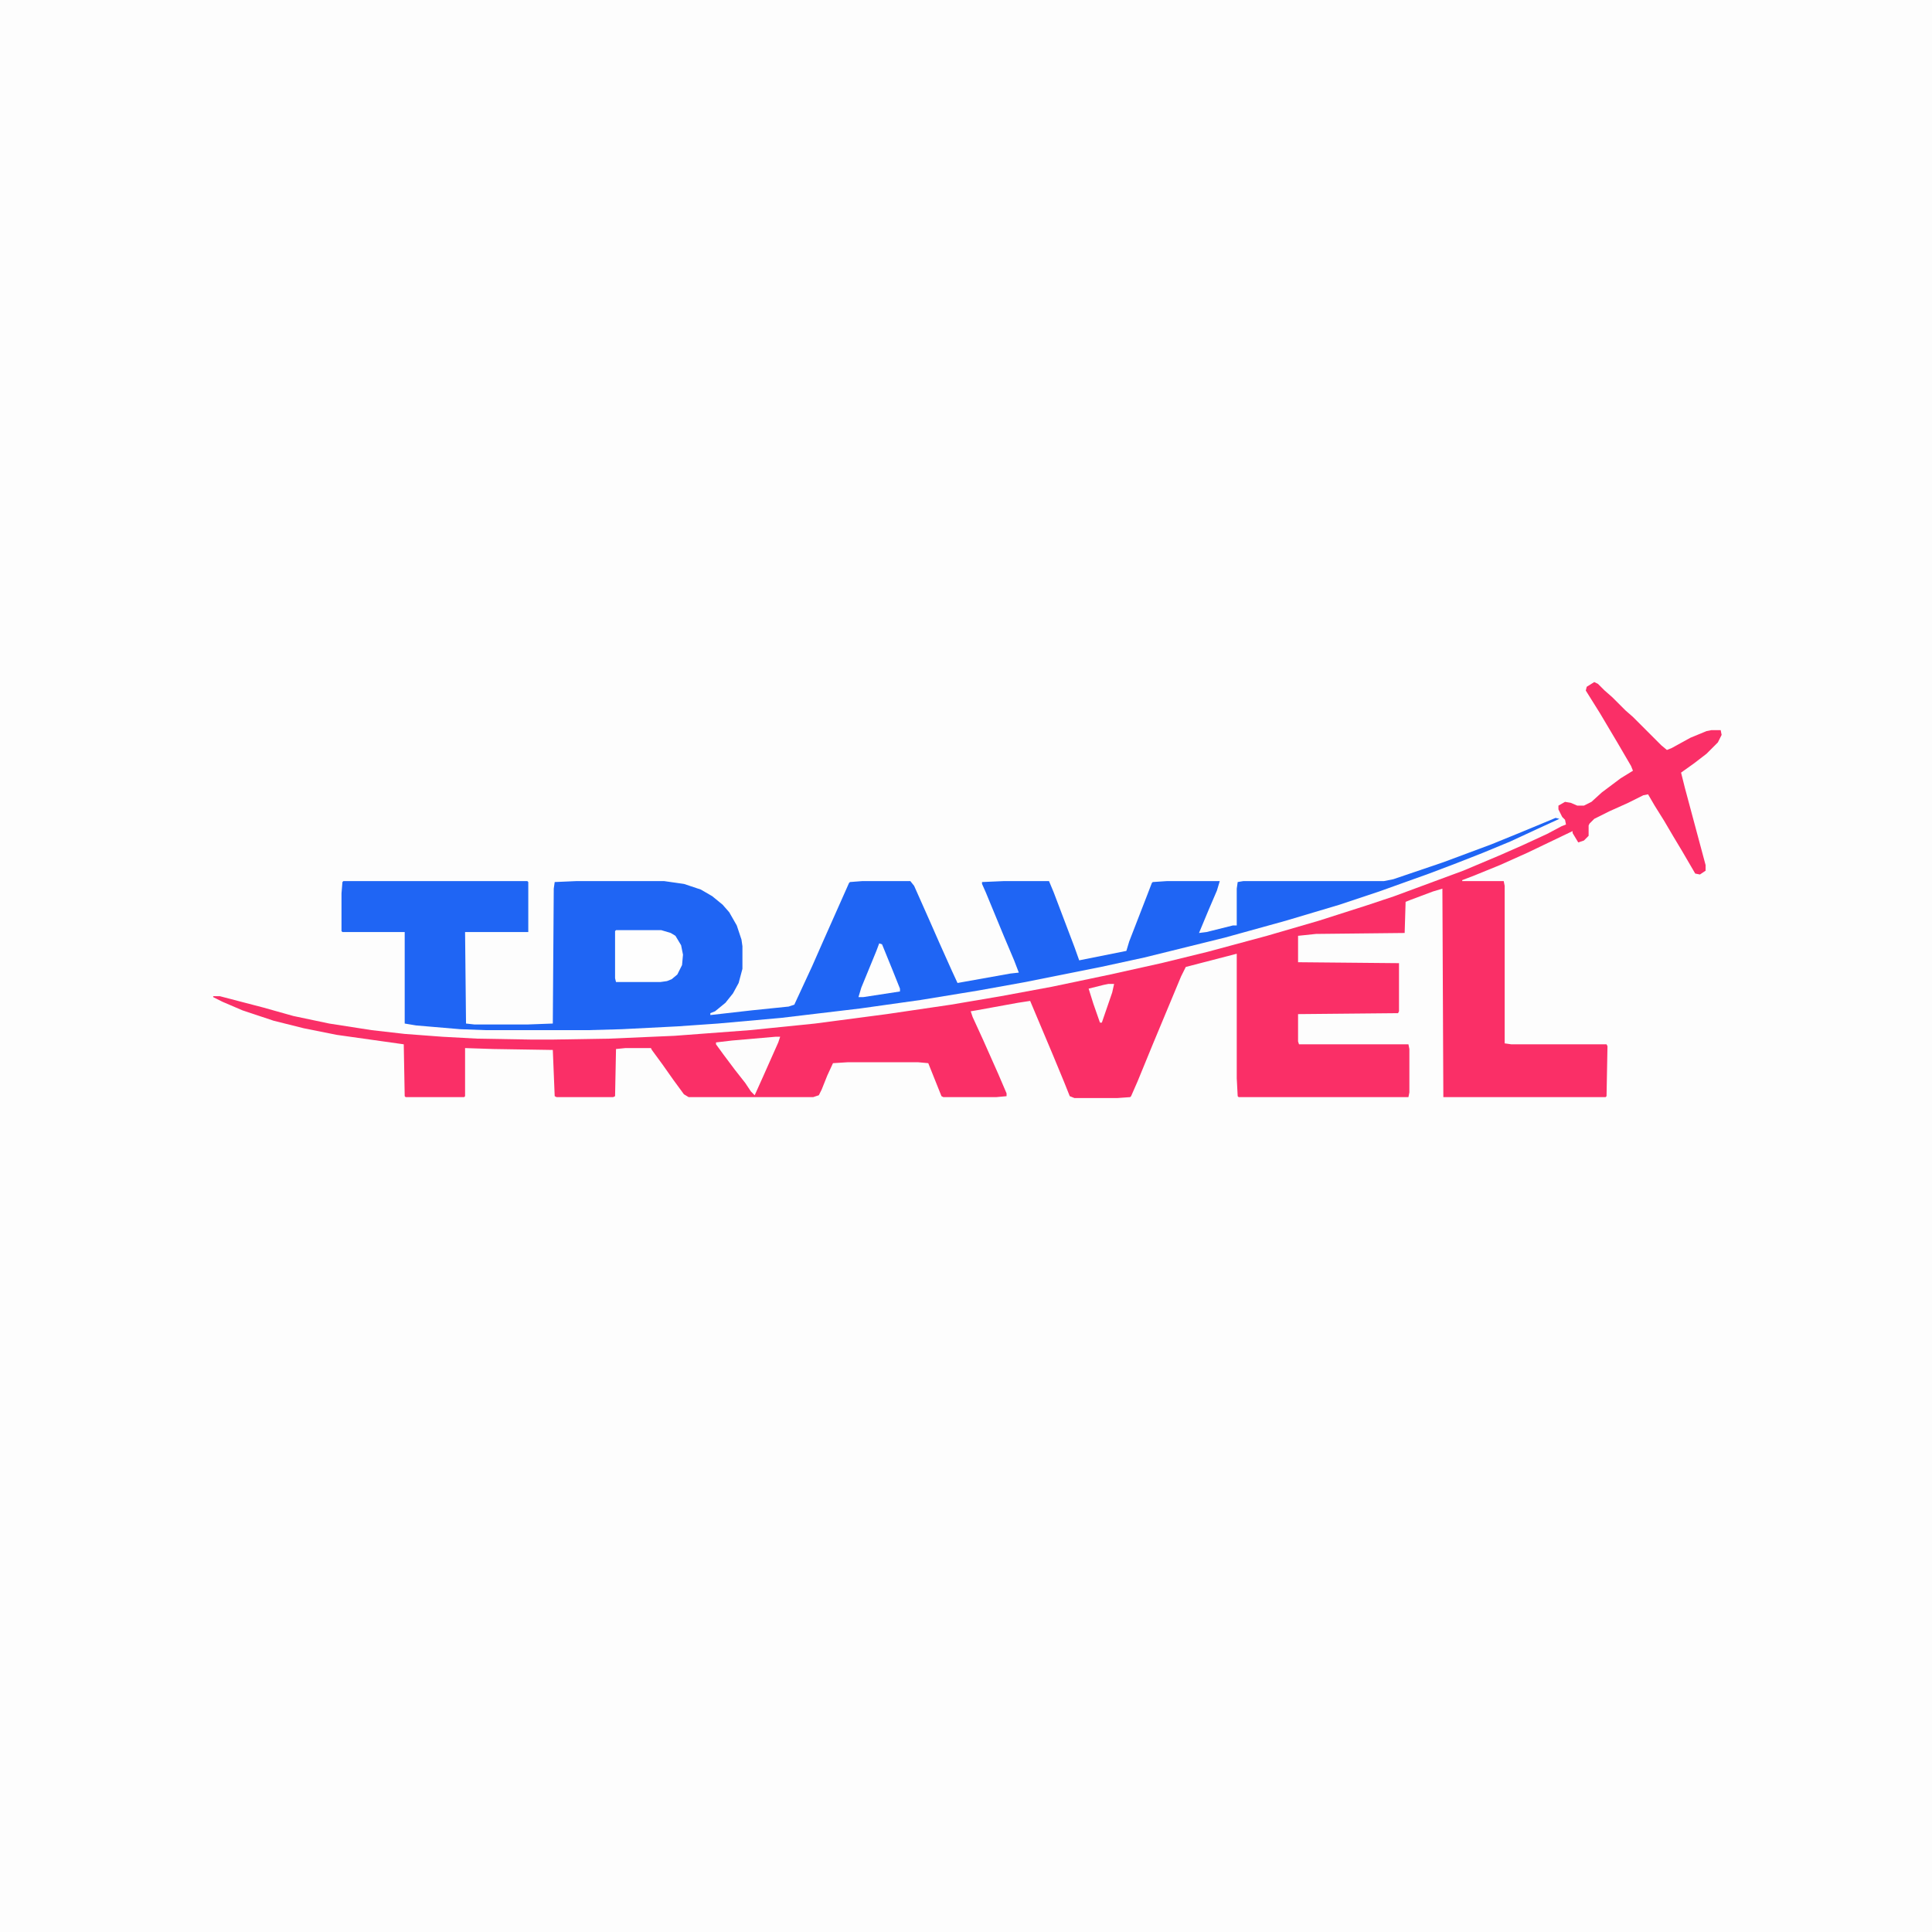
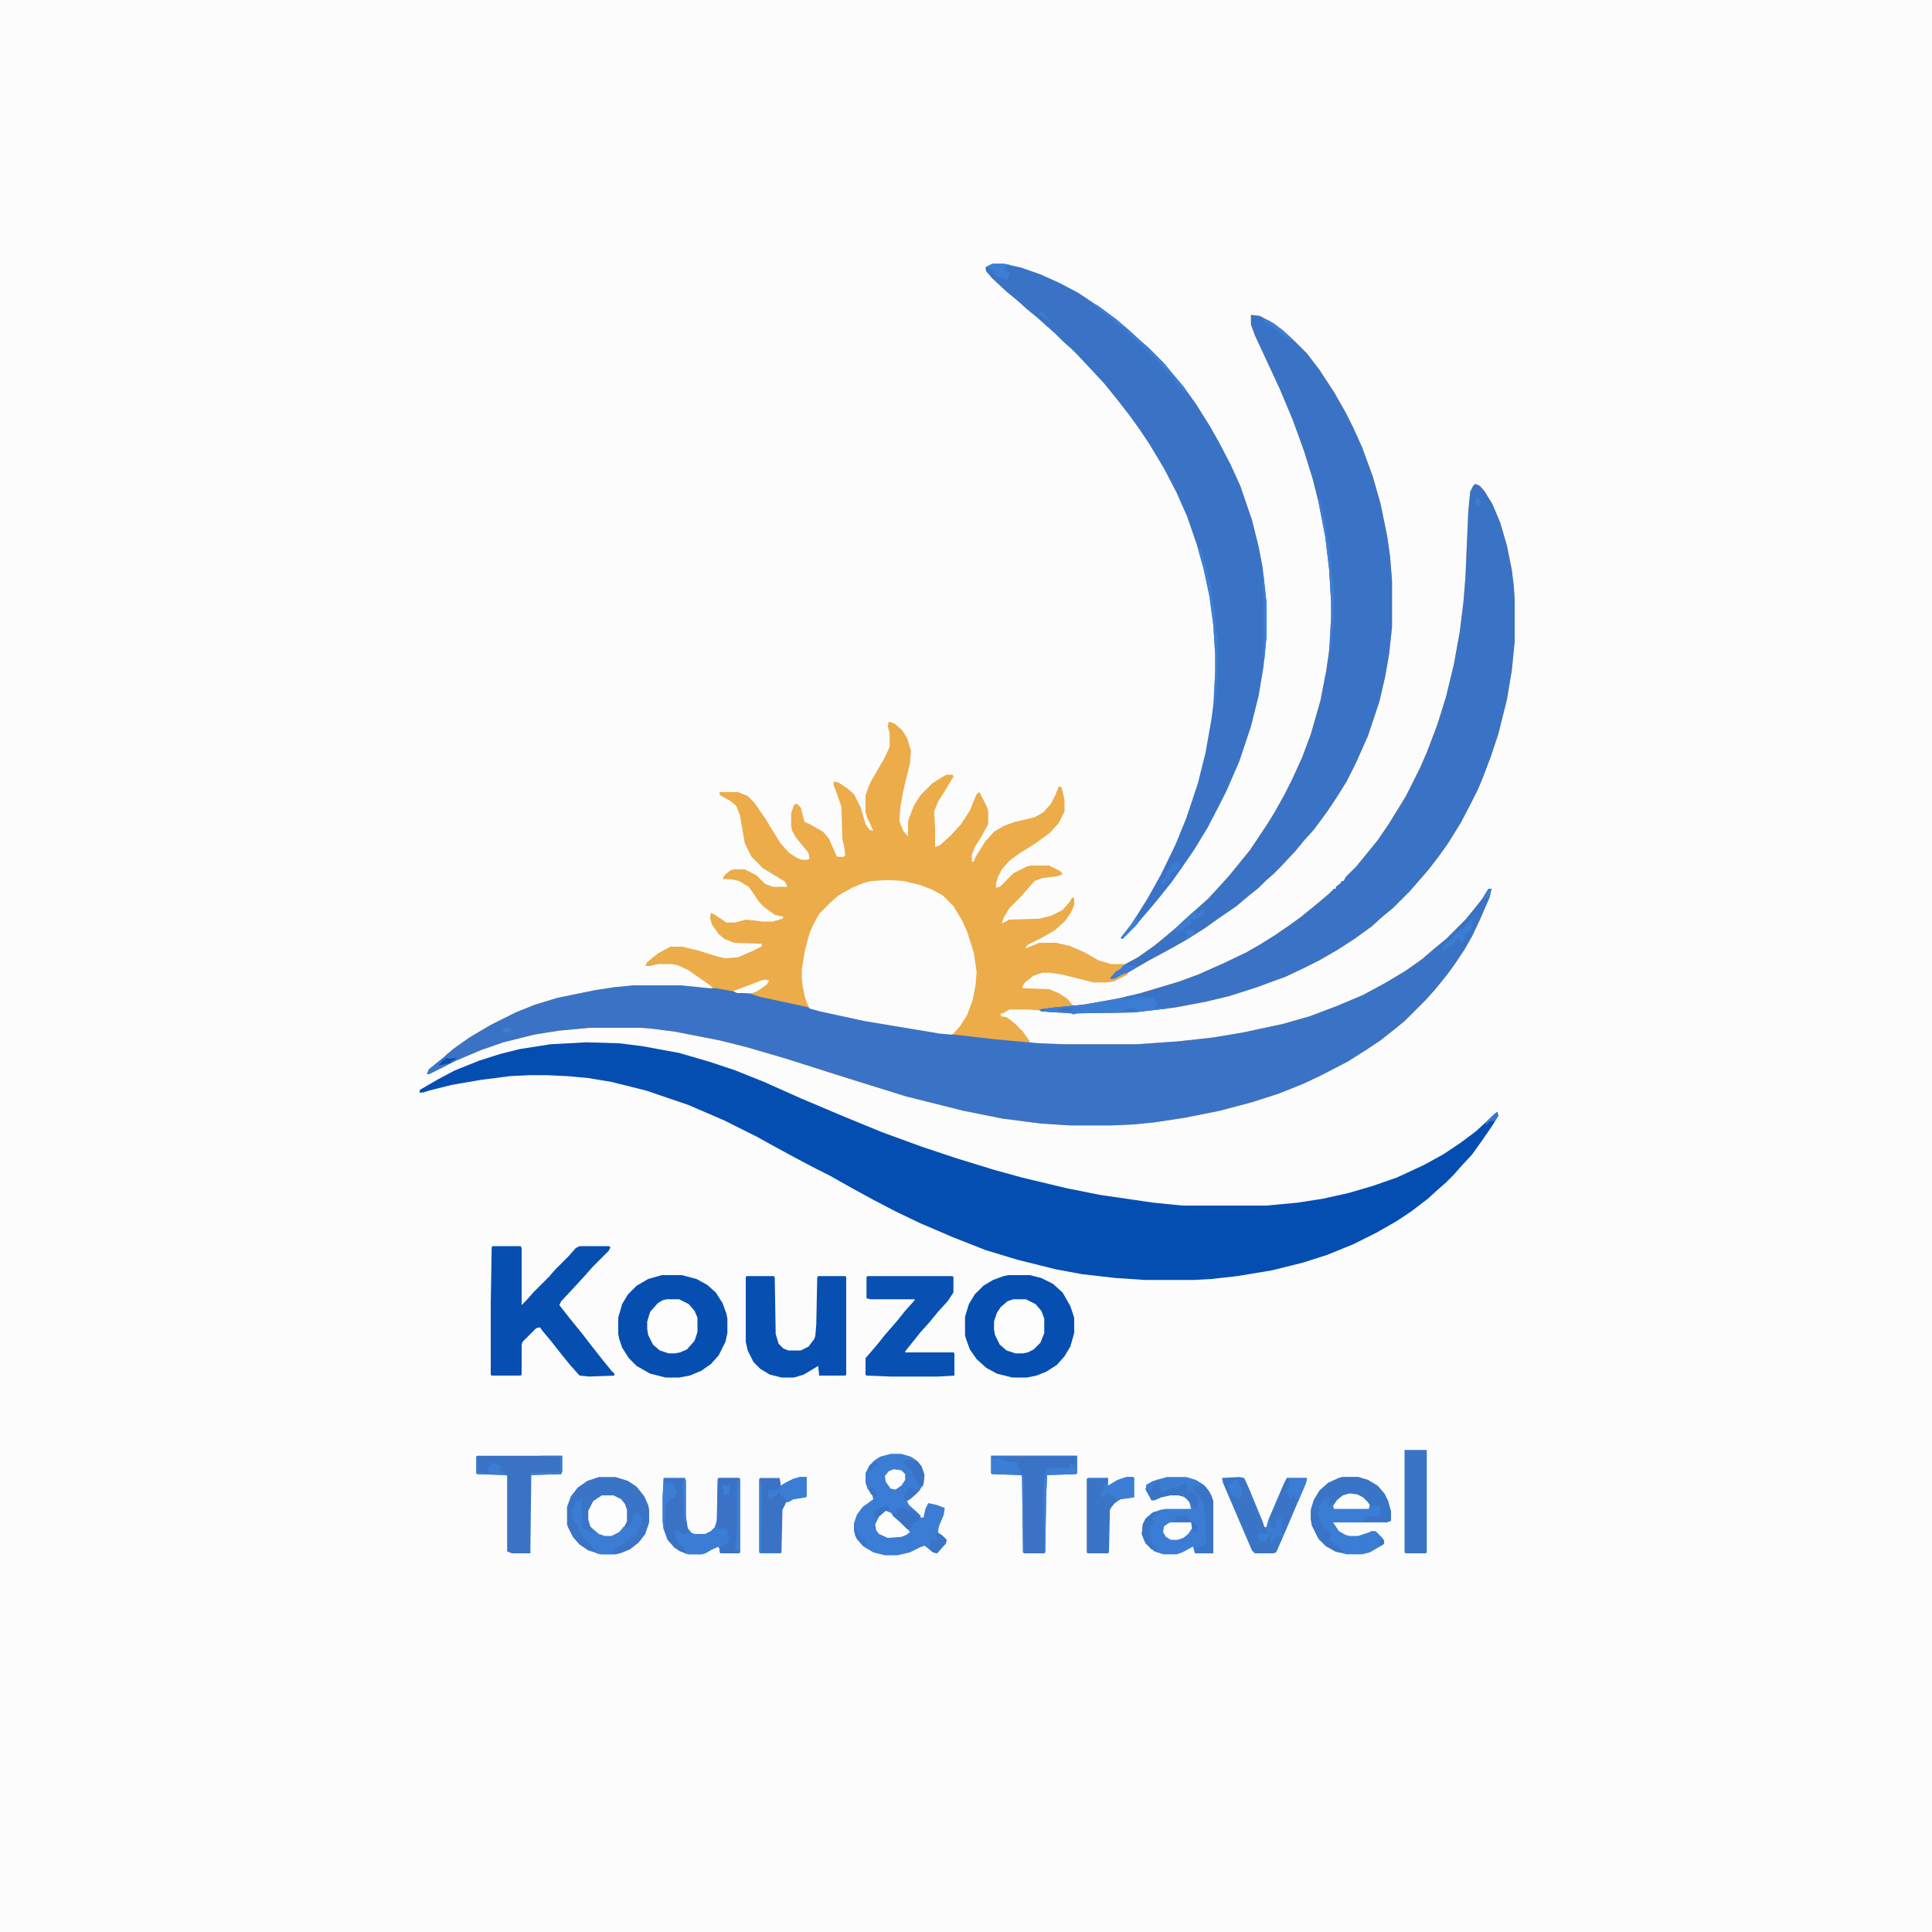
- <svg xmlns="http://www.w3.org/2000/svg" version="1.1" viewBox="0 0 2048 2048" width="640" height="640">
-   <path transform="translate(0)" d="m0 0h2048v2048h-2048z" fill="#FDFDFD" />
-   <path transform="translate(1690,723)" d="m0 0 4 2 7 7 8 7 14 14 8 7 30 30 6 5 5-2 20-11 17-7 5-1h10l1 5-4 8-12 12-13 10-14 10 4 16 22 82v6l-6 4-5-1-14-24-9-15-10-17-10-16-7-12-5 1-16 8-20 9-16 8-5 5-1 2v11l-5 5-6 2-6-10v-2l-48 23-29 13-27 11-13 5v1h44l1 5v167l7 1h101l1 2-1 53-1 1h-172l-1-221-10 3-24 9-5 2-1 33-94 1-19 2v28l107 1v51l-1 2-106 1v29l1 3h116l1 5v46l-1 5h-180l-1-1-1-19v-132l-54 14-5 10-30 72-16 39-7 16-1 1-14 1h-45l-5-2-6-15-12-29-24-57-13 2-44 8-6 1 2 6 11 24 16 36 9 21v3l-11 1h-56l-2-1-14-35-11-1h-74l-16 1-6 13-6 15-3 6-6 2h-132l-5-3-11-15-12-17-11-15-1-2h-27l-10 1-1 50-2 1h-60l-2-1-2-49-63-1-30-1v51l-1 1h-62l-1-1-1-55-71-10-35-7-32-8-33-11-21-9-10-5v-1h7l46 12 32 9 38 8 45 7 35 4 40 3 37 2 58 1h21l61-1 69-3 80-6 69-7 76-10 68-10 53-9 54-10 62-13 54-12 49-12 63-17 55-16 50-16 30-10 73-27 38-16 25-11 26-12 15-8 5-2-1-5-3-3-4-8v-4l7-4 6 1 7 3h7l8-4 11-10 20-15 13-8-2-5-14-24-19-32-15-24 1-4z" fill="#FA2F67" />
-   <path transform="translate(1649,867)" d="m0 0 4 1-24 11-28 13-29 12-28 11-29 11-53 19-42 14-57 17-65 18-85 21-46 10-80 16-50 9-61 10-64 9-84 10-67 6-43 3-59 3-36 1h-108l-27-1-47-4-12-2v-97h-66l-1-1v-40l1-12 1-1h195l1 1v53h-67l1 97 9 1h56l27-1 1-143 1-7 23-1h93l21 3 18 6 12 7 11 9 7 8 8 14 5 15 1 7v24l-4 15-6 11-8 10-11 9-5 2v2l44-5 39-4 6-2 19-41 11-25 28-63 1-1 13-1h51l4 5 16 36 11 25 13 29 6 13 56-10 9-1-5-13-11-26-19-46-4-9v-2l23-1h48l5 12 22 58 5 14 50-10 3-10 19-49 5-13 1-1 15-1h56l-3 10-9 21-10 24 8-1 28-7h4v-39l1-7 6-1h149l10-2 53-18 51-19 27-11 29-12z" fill="#1F65F4" />
-   <path transform="translate(653,986)" d="m0 0h48l10 3 5 3 6 10 2 10-1 11-5 10-6 5-5 2-7 1h-47l-1-4v-50z" fill="#FEFEFE" />
-   <path transform="translate(822,1099)" d="m0 0h5l-2 6-16 36-9 20-4-4-6-9-11-14-12-16-8-11v-2l17-2z" fill="#FDFDFD" />
-   <path transform="translate(932 1e3)" d="m0 0 3 1 11 27 8 20v3l-39 6h-5l3-10 16-39z" fill="#FEFEFE" />
-   <path transform="translate(1175,1043)" d="m0 0h6l-2 9-11 32h-2l-7-20-5-16 16-4z" fill="#FDFDFD" />
+ <svg xmlns="http://www.w3.org/2000/svg" version="1.1" viewBox="0 0 2000 2000" width="500" height="500">
+   <path transform="translate(0)" d="m0 0h2e3v2e3h-2e3z" fill="#FCFCFC" />
+   <path transform="translate(1295,326)" d="m0 0 9 1 15 8 10 8 12 11 12 12 13 17 15 23 12 21 8 16 9 20 11 30 8 28 7 34 3 21 2 25v48l-3 28-4 23-6 26-12 36-12 27-10 20-10 16-10 15-14 19-10 11-9 11-15 16-8 8-8 7-7 7-10 8-13 11-19 13-14 10-19 12-16 9-24 13-17 10h-2l-2 4-14 7-8 1h-13l-32-8-13-2h-8l-9 3-9 7-3 5 1 1 27 1 10 4 9 6 5 6 3 1 27-4 34-7 44-13 22-8 27-12 23-11 14-8 16-10 16-11 11-8 16-13 13-11 5-5h2v-2l5-4 1-2h2l2-4 11-11 9-11 13-16 11-16 13-21 6-10 14-28 7-16 11-29 9-29 8-33 6-33 4-32 2-25 3-69 2-20 3-6 4-2 7 6 9 15 8 19 7 24 5 25 2 16 1 15v43l-3 30-5 30-9 36-8 24-8 21-5 12-8 16-10 19-13 21-10 14-10 13-13 15-7 8-17 17-11 9-11 10-18 13-17 11-19 11-16 8-19 9-30 11-28 9-25 6-32 6-42 5-59 1-4 1-2-1-31-2-2-1-12-1h-19l-7 4h-2v3l6 1 8 6 9 9 7 10v2l34 1h77l43-3 36-4 30-5 42-9 28-8 29-11 26-11 24-13 20-12 17-12 14-12 11-9 20-20 9-11 8-10 7-11h3l-2 9-10 23-8 17-8 14-10 15-8 11-13 16-9 10-22 22-11 9-14 11-15 10-19 12-27 14-19 9-25 10-28 9-34 9-35 7-33 5-21 2-22 1h-44l-30-2-39-5-40-8-60-15-45-14-35-11-44-14-41-12-28-7-46-9-23-3-12-1h-54l-32 3-25 4-32 8-23 8-26 11-28 14h-2l2-5 16-13 9-8 17-12 22-13 26-13 20-8 23-7 39-8 20-3 20-2h48l30 3 5 1-4-4-10-7-13-9-11-5-6-1h-14l-8 2h-5l2-4 11-9 13-7h12l17 4 19 6 9 2 13-1 16-7 8-4 1-3-29-1-10-4-6-5-7-10-2-7 1-5 4 2 12 8h9l11-3 10 1 7 1h11l10-3 1-2-9-2-11-8-5-5-6-9-5-7-10-6-9-2h-8l2-4 6-5 3-1h12l12 6 9 9 8 3h15l-2-5-8-5-15-9-12-12-7-14-5-29-4-10-6-5-11-6v-3h19l10 4 7 7 11 16 16 26 9 10 8 5 5 2h6l2-1-1-6-13-16-4-7-1-5v-13l3-9 3-1 4 4 3 12 1 3 5 2 14 8 6 7 8 18 1 1h6l2-1-1-9-2-9-1-33-6-17-2-5v-4l5 1 9 6 7 6 7 14 5 17 4 6 4 1-6-13-2-6v-18l5-13 15-26 5-11v-14l-2-7 1-5 6 2 8 7 5 8 4 13-1 13-7 29-3 17-1 14 4 10 5 6v-16l6-16 7-11 12-12 11-7 4-2h6l1 2-9 15-7 11-4 10 1 17v20l5-2 12-11 10-11 9-14 7-17 3-2 8 16 1 4v13l-7 13-7 11-3 8v7h2l2-5 10-16 9-10 10-6 11-4 21-5 9-5 8-9 5-10 3-8 3 1 3 13v12l-6 12-9 10-15 11-16 10-11 8-8 9-4 8-2 7v4l4-1 14-14 14-7 4-1h19l12 6 2 3-5 2-16 2-8 3-14 16-12 12-6 10-2 6 6-3 1-1 32-1 12-3 12-6 7-8 3-5 2 1v7l-3 7-6 9-11 10-14 8-14 7-3 4 15-6h17l14 3 16 7 14 8 13 4h15l13-7 17-12 11-9 13-11 14-13 8-7 10-9 11-12 10-11 9-11 13-16 18-27 8-13 10-18 8-16 10-22 9-24 10-35 6-31 3-21 2-35v-14l-2-34-4-34-7-36-6-24-9-29-12-33-13-31-26-56-4-11z" fill="#EBAC49" />
+   <path transform="translate(607,1079)" d="m0 0 34 1 24 3 38 7 31 9 27 9 30 12 38 17 45 19 39 16 41 15 36 12 39 12 29 8 46 11 35 7 55 8 30 3h87l32-3 26-4 27-6 24-7 26-9 28-13 20-11 18-12 16-12 13-12 9-8 1 4-6 10-11 16-10 14-12 13-7 8-8 8-8 7-11 10-17 13-15 10-21 12-24 12-27 11-25 8-32 8-36 6-27 3-18 1h-51l-30-2-35-4-27-5-40-10-33-10-33-13-35-15-25-12-23-12-22-12-23-13-14-7-19-10-24-13-18-10-34-17-37-16-44-15-36-9-24-4-22-2-21-1h-18l-20 1-31 4-29 5-24 6-6 2h-4l1-3 19-11 17-9 25-10 22-7 20-5 32-5z" fill="#054EB1" />
+   <path transform="translate(1541,920)" d="m0 0h3l-2 9-10 23-8 17-8 14-10 15-8 11-13 16-9 10-22 22-11 9-14 11-15 10-19 12-27 14-19 9-25 10-28 9-34 9-35 7-33 5-21 2-22 1h-44l-30-2-39-5-40-8-60-15-45-14-35-11-44-14-41-12-28-7-46-9-23-3-12-1h-54l-32 3-25 4-32 8-23 8-26 11-28 14h-2l2-5 16-13 9-8 17-12 22-13 26-13 20-8 23-7 39-8 20-3 20-2h48l30 3h7l28 5 9 1 9 3 42 9 38 9 39 8 73 12 52 6 45 4 24 1h77l43-3 36-4 30-5 42-9 28-8 29-11 26-11 24-13 20-12 17-12 14-12 11-9 20-20 9-11 8-10z" fill="#3A73C5" />
+   <path transform="translate(1028,273)" d="m0 0h11l18 4 20 7 20 9 19 10 24 16 16 12 13 11 12 11 8 7 16 16 9 11 11 13 13 18 15 24 9 16 12 23 10 22 12 35 7 28 4 21 4 36v37l-3 30-5 30-8 32-12 36-13 30-8 16-12 23-14 23-11 16-12 17-12 15-9 11-12 14-9 10-9 9-2-1 11-14 7-11 10-16 14-25 15-31 11-27 12-36 8-32 6-34 2-15 2-35v-17l-2-31-4-30-6-28-7-25-10-29-11-25-13-25-15-25-10-15-10-14-14-18-13-16-12-13-15-16-7-7-8-7-9-9-8-7-10-9-11-9-10-9-11-9-15-14-6-7-1-4 5-3z" fill="#3A73C5" />
+   <path transform="translate(1527,501)" d="m0 0 5 2 5 6 8 13 8 19 7 24 5 25 2 16 1 15v43l-3 30-5 30-9 36-8 24-8 21-5 12-8 16-10 19-13 21-10 14-10 13-13 15-7 8-17 17-11 9-11 10-18 13-17 11-19 11-16 8-19 9-30 11-28 9-25 6-32 6-42 5-59 1-4 1-2-1-31-2-2-2 15-2 31-3 34-6 25-6 40-12 19-7 27-12 23-11 14-8 16-10 16-11 11-8 16-13 13-11 5-5h2v-2l5-4 1-2h2l2-4 11-11 9-11 13-16 11-16 13-21 6-10 14-28 7-16 11-29 9-29 8-33 6-33 4-32 2-25 3-69 2-20 3-6z" fill="#3A73C5" />
+   <path transform="translate(1295,326)" d="m0 0 9 1 15 8 10 8 12 11 12 12 13 17 15 23 12 21 8 16 9 20 11 30 8 28 7 34 3 21 2 25v48l-3 28-4 23-6 26-12 36-12 27-10 20-10 16-10 15-14 19-10 11-9 11-15 16-8 8-8 7-7 7-10 8-13 11-19 13-14 10-19 12-16 9-24 13-19 11-8 3-7 4h-5l6-7 5-3 5-5 13-7 17-12 11-9 13-11 14-13 8-7 10-9 11-12 10-11 9-11 13-16 18-27 8-13 10-18 8-16 10-22 9-24 10-35 6-31 3-21 2-35v-14l-2-34-4-34-7-36-6-24-9-29-12-33-13-31-26-56-4-11z" fill="#3A73C5" />
+   <path transform="translate(919,911)" d="m0 0 16 1 17 4 13 5 11 6 11 11 9 15 5 11 7 22 3 20-1 13-3 16-6 16-7 11-7 8-2 1-12-1-78-13-46-10-11-3-4-9-3-13-1-9v-9l3-19 5-19 4-9 6-11 12-12 8-7 14-8 12-5 8-2z" fill="#FCFCFC" />
+   <path transform="translate(1044,1320)" d="m0 0h22l12 3 12 6 10 9 8 14 4 12v16l-4 14-6 10-8 9-11 7-10 4-10 2h-15l-16-4-11-6-10-9-7-10-4-11-1-4v-19l4-13 6-10 9-9 10-6 11-4z" fill="#064FB1" />
+   <path transform="translate(685,1320)" d="m0 0h21l15 4 11 6 9 8 7 11 4 11 1 5v15l-2 9-7 14-8 9-10 7-12 5-11 2h-14l-16-4-14-8-8-8-7-11-3-9-1-5v-17l4-14 6-10 9-9 12-7z" fill="#064FB1" />
+   <path transform="translate(510,1290)" d="m0 0h29l1 2v59l5-5 7-8 16-16 7-8 14-14 7-8 4-2h30l2 1-2 4-17 17-7 8-11 12-14 15-2 4 11 14 13 16 10 13 11 14 9 11 3 3v2l-26 1-10-1-9-10-9-11-11-14-10-12-2-3-4 1-14 14-1 3v31l-1 1h-30l-1-1v-73l1-59z" fill="#064FB1" />
+   <path transform="translate(773,1321)" d="m0 0h28l1 1 1 59 3 10 5 5 5 2h13l8-4 6-8 1-3 1-12 1-49 1-1h28l1 1v101l-1 1h-27l-1-10-15 9-10 3h-13l-12-3-10-6-7-7-6-12-2-9v-67z" fill="#0750B2" />
+   <path transform="translate(922,1505)" d="m0 0h11l10 3 6 4 5 6 3 9-1 9-4 7-10 9-3 2 2 4 8 7 4 4v2h3l2-9 3-6 9 2 8 3-1 7-5 12-1 6 9 8-1 4-9 10-4-1-9-7-5 2-10 5-13 3h-13l-12-3-10-6-7-8-3-8v-8l3-9 6-8 11-8-1-4-5-7-2-6v-10l4-8 5-5 6-4z" fill="#3B7DD4" />
+   <path transform="translate(898,1321)" d="m0 0h88l1 1v16l-6 9-10 11-9 11-9 10-16 20v1h50l1 1v23l-17 1h-49l-25-1-1-1v-17l12-14 8-10 13-15 8-10 9-10 1-2h-46l-4-1v-22z" fill="#0851B2" />
+   <path transform="translate(620,1529)" d="m0 0h17l13 4 9 6 8 10 4 9 1 5v13l-4 12-7 9-9 7-10 4-5 1h-15l-13-4-9-6-7-8-5-10-1-3v-18l4-11 7-9 10-7z" fill="#3A74C6" />
+   <path transform="translate(1390,1529)" d="m0 0h16l10 3 10 6 7 8 4 8 3 11v9l-4 2h-56l6 9 7 4 4 1h9l12-4 1-1h5l7 7 2 3-1 4-14 8-8 2h-16l-12-3-10-6-7-7-7-14-1-6v-10l3-10 6-10 9-8 11-5z" fill="#3B7DD4" />
+   <path transform="translate(1208,1529)" d="m0 0h20l10 3 8 5 6 7 4 10v54h-19l-2-7-11 6-6 2h-14l-9-3-9-8-4-10 1-10 3-6 7-6 8-3 6-1h26l-2-8-6-5-5-1h-9l-9 2-7 3h-3l-6-11 1-5 10-5z" fill="#3B7DD4" />
+   <path transform="translate(687,1530)" d="m0 0h22l1 3v36l2 13 4 5 3 1h11l6-3 4-4 2-7 1-43 1-1h21l1 1v76l-1 1h-19l-2-7-7 3-7 4-4 1h-13l-9-3-6-4-7-8-4-11-1-8v-26z" fill="#3A73C5" />
+   <path transform="translate(1026,1507)" d="m0 0h89v18l-1 1-30 1-1 21-1 59-1 1h-21l-1-1-1-79-1-1-30-1-1-1z" fill="#3A73C5" />
+   <path transform="translate(494,1507)" d="m0 0h88v16l-1 3-31 1-1 81h-19l-5-2v-78l-1-1-30-1-1-1v-17z" fill="#3A73C5" />
+   <path transform="translate(1283,1529)" d="m0 0 5 1 5 11 14 34 2 6h2l3-10 15-35 3-6h21l-1 5-20 47-10 23-1 2-3 1h-19l-3-3-30-70-1-5z" fill="#3A74C6" />
+   <path transform="translate(1454,1501)" d="m0 0h23v106l-1 1h-21l-1-1z" fill="#3A74C6" />
+   <path transform="translate(1049,1345)" d="m0 0h13l10 5 6 7 3 8v15l-4 10-7 7-6 3-5 1h-8l-9-3-7-6-5-10-1-6v-8l3-9 4-6 7-6z" fill="#FDFDFD" />
+   <path transform="translate(690,1345)" d="m0 0h13l10 5 6 7 3 7v15l-3 9-8 9-7 3-5 1h-7l-9-3-7-6-5-10-1-6v-8l3-10 8-9 5-3z" fill="#FDFDFD" />
+   <path transform="translate(1166,1529)" d="m0 0h7l1 1v20l-14 2-6 4-4 5-1 2-1 44-1 1h-21l-1-1v-76l1-1h21v8l10-6z" fill="#3A74C6" />
+   <path transform="translate(828,1529)" d="m0 0h7v20l-1 1-13 2-5 3h-2l-4 8-1 44-1 1h-21l-1-1v-76l1-1h20l1 5v3l7-4 6-3z" fill="#3A73C5" />
+   <path transform="translate(1390,1529)" d="m0 0h16l10 3 10 6 7 8 4 8 3 11v9l-1 1h-25l-2-2 2-3h2 10l3-2v-9l-5-1-5 2-5-6v-2l-4-2-9-3-9 1-8 4-3 3h-2l-2 4h-2l1-10-5 1v2h-2l-1 4-2 2-2 10 6 12v2l4 1 3 2v7l-1 3 4 3v2h5l2 4 5 2v1h-7l-12-6-8-8-7-14-1-6v-10l3-10 6-10 9-8 11-5z" fill="#3A74C6" />
+   <path transform="translate(744,1530)" d="m0 0h21l1 1v76l-1 1h-19l-1-1v-6l9-5-1-6-2-7h-9l1-52z" fill="#3A73C6" />
+   <path transform="translate(623,1548)" d="m0 0h12l8 4 4 5 2 6v12l-4 8-7 6-5 2h-7l-8-3-7-8-2-7v-9l5-10z" fill="#FDFDFD" />
+   <path transform="translate(1177,1032)" d="m0 0h6l3 1h8l4 6v3h-2v2l3-1h10v1l-35 4-59 1-4 1-2-1-31-2-2-2 15-2 31-3 34-6 9-1 1 2 4-2z" fill="#3B7DD4" />
+   <path transform="translate(601,1551)" d="m0 0h2l-1 8 1 13v10l10 5 1-2h-2l1-3 7 6 6 2h7l8-4 5-6 2 2 3-1v-2h2l2-9 1-2 5-1 3 5v6l-4 6-1 5-4 2-3 3h-4l-1 4-6 2-1 2h-3l-2 4-3 1 5 1v1h-15l-5-1v-2l-3-3-2-4-10-10-2-5-3-6-2-1v-2h-2l-1-11 3-5 1-5 5-1z" fill="#3B7DD4" />
+   <path transform="translate(741,1578)" d="m0 0h1v5l10-1 3 10-1 5-8 4-2 2v-2l-7 3-7 4-4 1h-13l-5-1 2-2-2-4-7-6-2-7v-6l8 5h4l2-4 3 3 3 1h11l6-3 4-4z" fill="#3B7DD4" />
+   <path transform="translate(1026,1507)" d="m0 0h89v18l-1 1-30 1-1 21-1 59h-1l-1-64 1-14 3-9 11-1 11 1 2-1-1-4 5 2 1 4 1-13h-87v3l6-2h4v2l6 1v2l7-1 3 1 1 4-1 1 4 2-1 4 4 2v80h-1l-1-79-1-1-30-1-1-1z" fill="#3C7ED5" />
+   <path transform="translate(1243,1537)" d="m0 0 5 2 6 9 2 6v54h-19v-5l7-3h3v-2h2l-1-17v-9l-2-15-4-7v-2h-2l-5-5 1-5h6z" fill="#3A74C6" />
+   <path transform="translate(917,1564)" d="m0 0 5 2 7 7 8 7 5 6-4 3-5 2-14 1-9-4-3-4-1-6 4-8z" fill="#FDFDFD" />
+   <path transform="translate(828,1529)" d="m0 0h7v20l-1 1-13 2-5 3-2-1-1-3-4-2-2-4-2-1-1 4-4 2v2h-4l-1-4 1-6 6 1 4-2 2-3 7-4 6-3z" fill="#3B7DD4" />
+   <path transform="translate(1166,1529)" d="m0 0h7l1 1v20l-14 2-4 1-3-3-4-2v-2l-7 4-3-1 1-5 2-2 1-5 2-1 1-5h-20v-1h21v8l10-6z" fill="#3B7DD4" />
+   <path transform="translate(1194,1533)" d="m0 0h6l2 9 1 3 10-5 7-1 4-3h2l1-2 2 2v5l-2 2 7 1 3 3 2 1v14h-3l1-3h-3v-3h-2l-5-6-7-2h-9l-9 2-7 3h-3l-6-11 1-5z" fill="#3A74C6" />
+   <path transform="translate(1397,1546)" d="m0 0 8 1 6 3 5 5 2 3-1 4h-36l-1-3 4-6 6-5z" fill="#FDFDFD" />
+   <path transform="translate(1211,1576)" d="m0 0h22l1 6-4 6-5 4-6 2h-7l-5-3-3-5 1-6z" fill="#FDFDFD" />
+   <path transform="translate(687,1530)" d="m0 0h22l1 3v44h-1l-1-7-1-23-1-9 2-7h-20v4l6-1 5 6v3h2l-1 5-4 3h-2v2h-2l-3 6-1 24h-1l-1-8v-26z" fill="#3C7ED5" />
+   <path transform="translate(931,1561)" d="m0 0h7l4 4v-3l4 2 6 6v3h-2v2l-5 2-2 5-4 1-8-8-7-6v-2l5-1-2-4z" fill="#3A73C5" />
+   <path transform="translate(925,1521)" d="m0 0 8 1 4 4v6l-4 6-6 4-5-1-5-7-1-6 4-5z" fill="#FDFDFD" />
+   <path transform="translate(1131,314)" d="m0 0 5 2 19 14 14 12 12 11 8 7 16 16 9 11 11 13 3 4-1 2-3-2v-2l-4-2-5-9-7-6-6-7-5-5-1-3h-2v-2h-2v-2l-4-2-10-10-6-5-5-5v-2h-3v-2l-4-2-8-6v-2l-4-2-10-7-7-6z" fill="#3C7ED5" />
+   <path transform="translate(1332,1530)" d="m0 0h21l-1 5-8 19-1-3h-2l-5-6 1 5-2 2-2-7-2-2 5-5-2-1 2-5z" fill="#3B7DD4" />
+   <path transform="translate(1241,567)" d="m0 0 3 4 3 12 2 4 2 12 2 5 2 16 2 8 2 24 2 8-1 45-2 24h-1v-12l1-22v-17l-2-31-4-30-6-28-5-18z" fill="#3C7ED5" />
+   <path transform="translate(941,1511)" d="m0 0 9 2 4 5 3 9-1 9-1 3-3-1-3-3v-4h-2l-3-8-3-3h-2v-3l-3-1-1-4z" fill="#3A73C6" />
+   <path transform="translate(1195,1565)" d="m0 0h6l-2 2-4 2v2h-2l1 4-2 4h-2l-1 7 2 7 2 6 4 3v3l-5-1-7-8-3-8 1-10 3-6 7-6z" fill="#3A74C7" />
+   <path transform="translate(1365,515)" d="m0 0 2 4 4 19 2 10 2 12 1 2 3 35 2 11-1 37-2 27h-1v-12l1-22v-14l-2-34-4-34-7-36z" fill="#3C7ED5" />
+   <path transform="translate(765,1531)" d="m0 0h1v76l-5-3 2-18v-51z" fill="#3C7ED5" />
+   <path transform="translate(792,1014)" d="m0 0 4 1-2 4-10 7-5 2h-16l-4-2 16-6 13-5z" fill="#FDFDFD" />
+   <path transform="translate(1028,273)" d="m0 0h11l6 1v1l-5 1 1 4 4 2-1 6-4 1-7-3h-2v-2h-2l-1-5-4-1-3-2z" fill="#3C7ED5" />
+   <path transform="translate(968,1587)" d="m0 0 7 2 5 5-1 4-9 10-4-1-4-3 1-10h9v-2l-3-1z" fill="#3A74C7" />
+   <path transform="translate(1523,951)" d="m0 0h2l-1 10-5 5-3 2v3l-2 4-2-1-1-2h-2l-7 7-7 5-3-1 5-6 4-4h2l2-4 8-7h2l2-4 5-5z" fill="#3B7DD4" />
+   <path transform="translate(1314,1571)" d="m0 0 1 4-1 6h2l1 2 3-1 1-7 1-2h2v-2h2l1 5-1 5 1 3h-2l3 5-1 3-2-2-4 1h-2l-2 6-2-1v-5l3-6h-2l-2 3v-2l-2-1-3-4h2z" fill="#3B7DD4" />
+   <path transform="translate(1277,1532)" d="m0 0h5l1 7h2l1 8-2 4-4 1-1-3-5-3-2-5v-4z" fill="#3B7DD4" />
+   <path transform="translate(786,1531)" d="m0 0 2 4 1 13-1 59h20v1h-21l-1-1z" fill="#3C7ED5" />
+   <path transform="translate(1238,942)" d="m0 0v3 3l3-3h2v-2l4-1-2 5h-2l-1 2-4 2-4 1h-2l1 4-4 2-5 5-5 2-3-3 7-7 8-7z" fill="#3B7CD2" />
+   <path transform="translate(1307,595)" d="m0 0h1l3 28v37l-2 22h-1v-54z" fill="#3C7ED5" />
+   <path transform="translate(493,1508)" d="m0 0h1l1 16 11 1-1-6 5-5 9 4-2 5 9 3-1 2-1-1-30-1-1-1z" fill="#3B7DD4" />
+   <path transform="translate(1163,999)" d="m0 0 12 1 2 1-8 5-8 3-7 4h-5l6-7 5-3z" fill="#3B7DD4" />
+   <path transform="translate(464,1090)" d="m0 0 2 1-5 6-4 4 8-1-3 3-16 8-4 1 2-5 16-13z" fill="#3976CB" />
+   <path transform="translate(942,1540)" d="m0 0 9 2-2 4-7 6-6 1v-5l4-5-1-2z" fill="#3A74C7" />
+   <path transform="translate(1308,330)" d="m0 0 6 2 13 9 12 11h-3l-9-6-8-6-2-3-4-1-5-3z" fill="#3C7ED5" />
+   <path transform="translate(1218,891)" d="m0 0 3 3v5l-4 2-1-1-1 2-3 1-1 7-2 1v-3l-3 6-2 2-3-1 3-5h2l2-7 4-5 2-4h3z" fill="#3B7DD4" />
+   <path transform="translate(1109,1041)" d="m0 0m-7 1h7l-4 2h-10v2l13 1v1h-12l-18-1-2-2 15-2z" fill="#3C7ED5" />
+   <path transform="translate(560,1507)" d="m0 0h22v16l-1 3-32 1v-2l13-1h18v-6l-1-4 2-6h-21z" fill="#3C7ED5" />
+   <path transform="translate(1176,949)" d="m0 0 1 3 1 4-16 16-2-1 11-14z" fill="#3C7ED5" />
+   <path transform="translate(916,1559)" d="m0 0 4 1v3l-6 1v2l-6 5h-2l-1-6 3-3 7-2z" fill="#3A73C5" />
+   <path transform="translate(1238,942)" d="m0 0v3 3l3-3h2v-2l4-1-2 5h-2l-1 2-4 2-4 1h-2l1 4-4 1 1-4-2-1 4-3 2 1-1-3z" fill="#3C7ED5" />
+   <path transform="translate(885,1582)" d="m0 0h2l1 7 5 3 4 7v2l-4-1-6-7-2-4z" fill="#3A75C8" />
+   <path transform="translate(1304,1586)" d="m0 0 5 2 4-1 1 4-4 4-3 1-4-3-1-4h2z" fill="#3C7ED5" />
+   <path transform="translate(1221,1569)" d="m0 0 9 1 1 3 2 2h-17l2-5z" fill="#3A73C5" />
+   <path transform="translate(748,1537)" d="m0 0 7 1v8l-2 2-4-1v-5l-2-4z" fill="#3C7ED5" />
+   <path transform="translate(461,1095)" d="m0 0 5 1 7-1-4 3h-2v2l-8 2-5 1 5-6h2z" fill="#054FB1" />
+   <path transform="translate(1229,962)" d="m0 0h5l2 1v4l-5 4-5 2 4-4-2-3-2-1 3-1z" fill="#3B7DD4" />
+   <path transform="translate(1550,1151)" d="m0 0 1 4-3 5-6 1-3 3-2-1 10-10z" fill="#3976CB" />
+   <path transform="translate(1194,1533)" d="m0 0 2 1-3 5-2 4-5-1 1-5z" fill="#3B7DD4" />
+   <path transform="translate(1105,1043)" d="m0 0h6l-2 4h-8l-6-1v-2z" fill="#3A73C5" />
+   <path transform="translate(1314,1571)" d="m0 0 1 4-1 6h2l2 4h-2l-2 3v-2l-2-1-3-4h2z" fill="#3C7ED5" />
+   <path transform="translate(1234,1575)" d="m0 0 2 1v2h2v2h2v5l-6 1z" fill="#3A73C6" />
+   <path transform="translate(902,1540)" d="m0 0 3 1 2 3v7l-6-5-1-5z" fill="#3A74C7" />
+   <path transform="translate(1541,920)" d="m0 0h3l-2 9h-3l-4 2 2-5z" fill="#3C7ED5" />
+   <path transform="translate(907,1512)" d="m0 0 2 3-1 2h-3l-2 4-4 2 1-4z" fill="#3A73C5" />
+   <path transform="translate(1528,515)" d="m0 0 3 1 2 3-1 5h-3l-2-5z" fill="#3C7ED5" />
+   <path transform="translate(523,1064)" d="m0 0h5l2 4-9 1v-4z" fill="#3C7ED5" />
+   <path transform="translate(1169,1031)" d="m0 0h8v2l-7 1-5 2-2-2h2v-2z" fill="#3A76C9" />
+   <path transform="translate(1167,1044)" d="m0 0h8l-1 3h-11l1-2z" fill="#3A73C5" />
+   <path transform="translate(1077,322)" d="m0 0 6 5 2 2 2 4h-2v-2l-4-2-5-4z" fill="#3C7ED5" />
+   <path transform="translate(1427,1593)" d="m0 0 5 1 1 4-6 2z" fill="#3A74C7" />
</svg>
